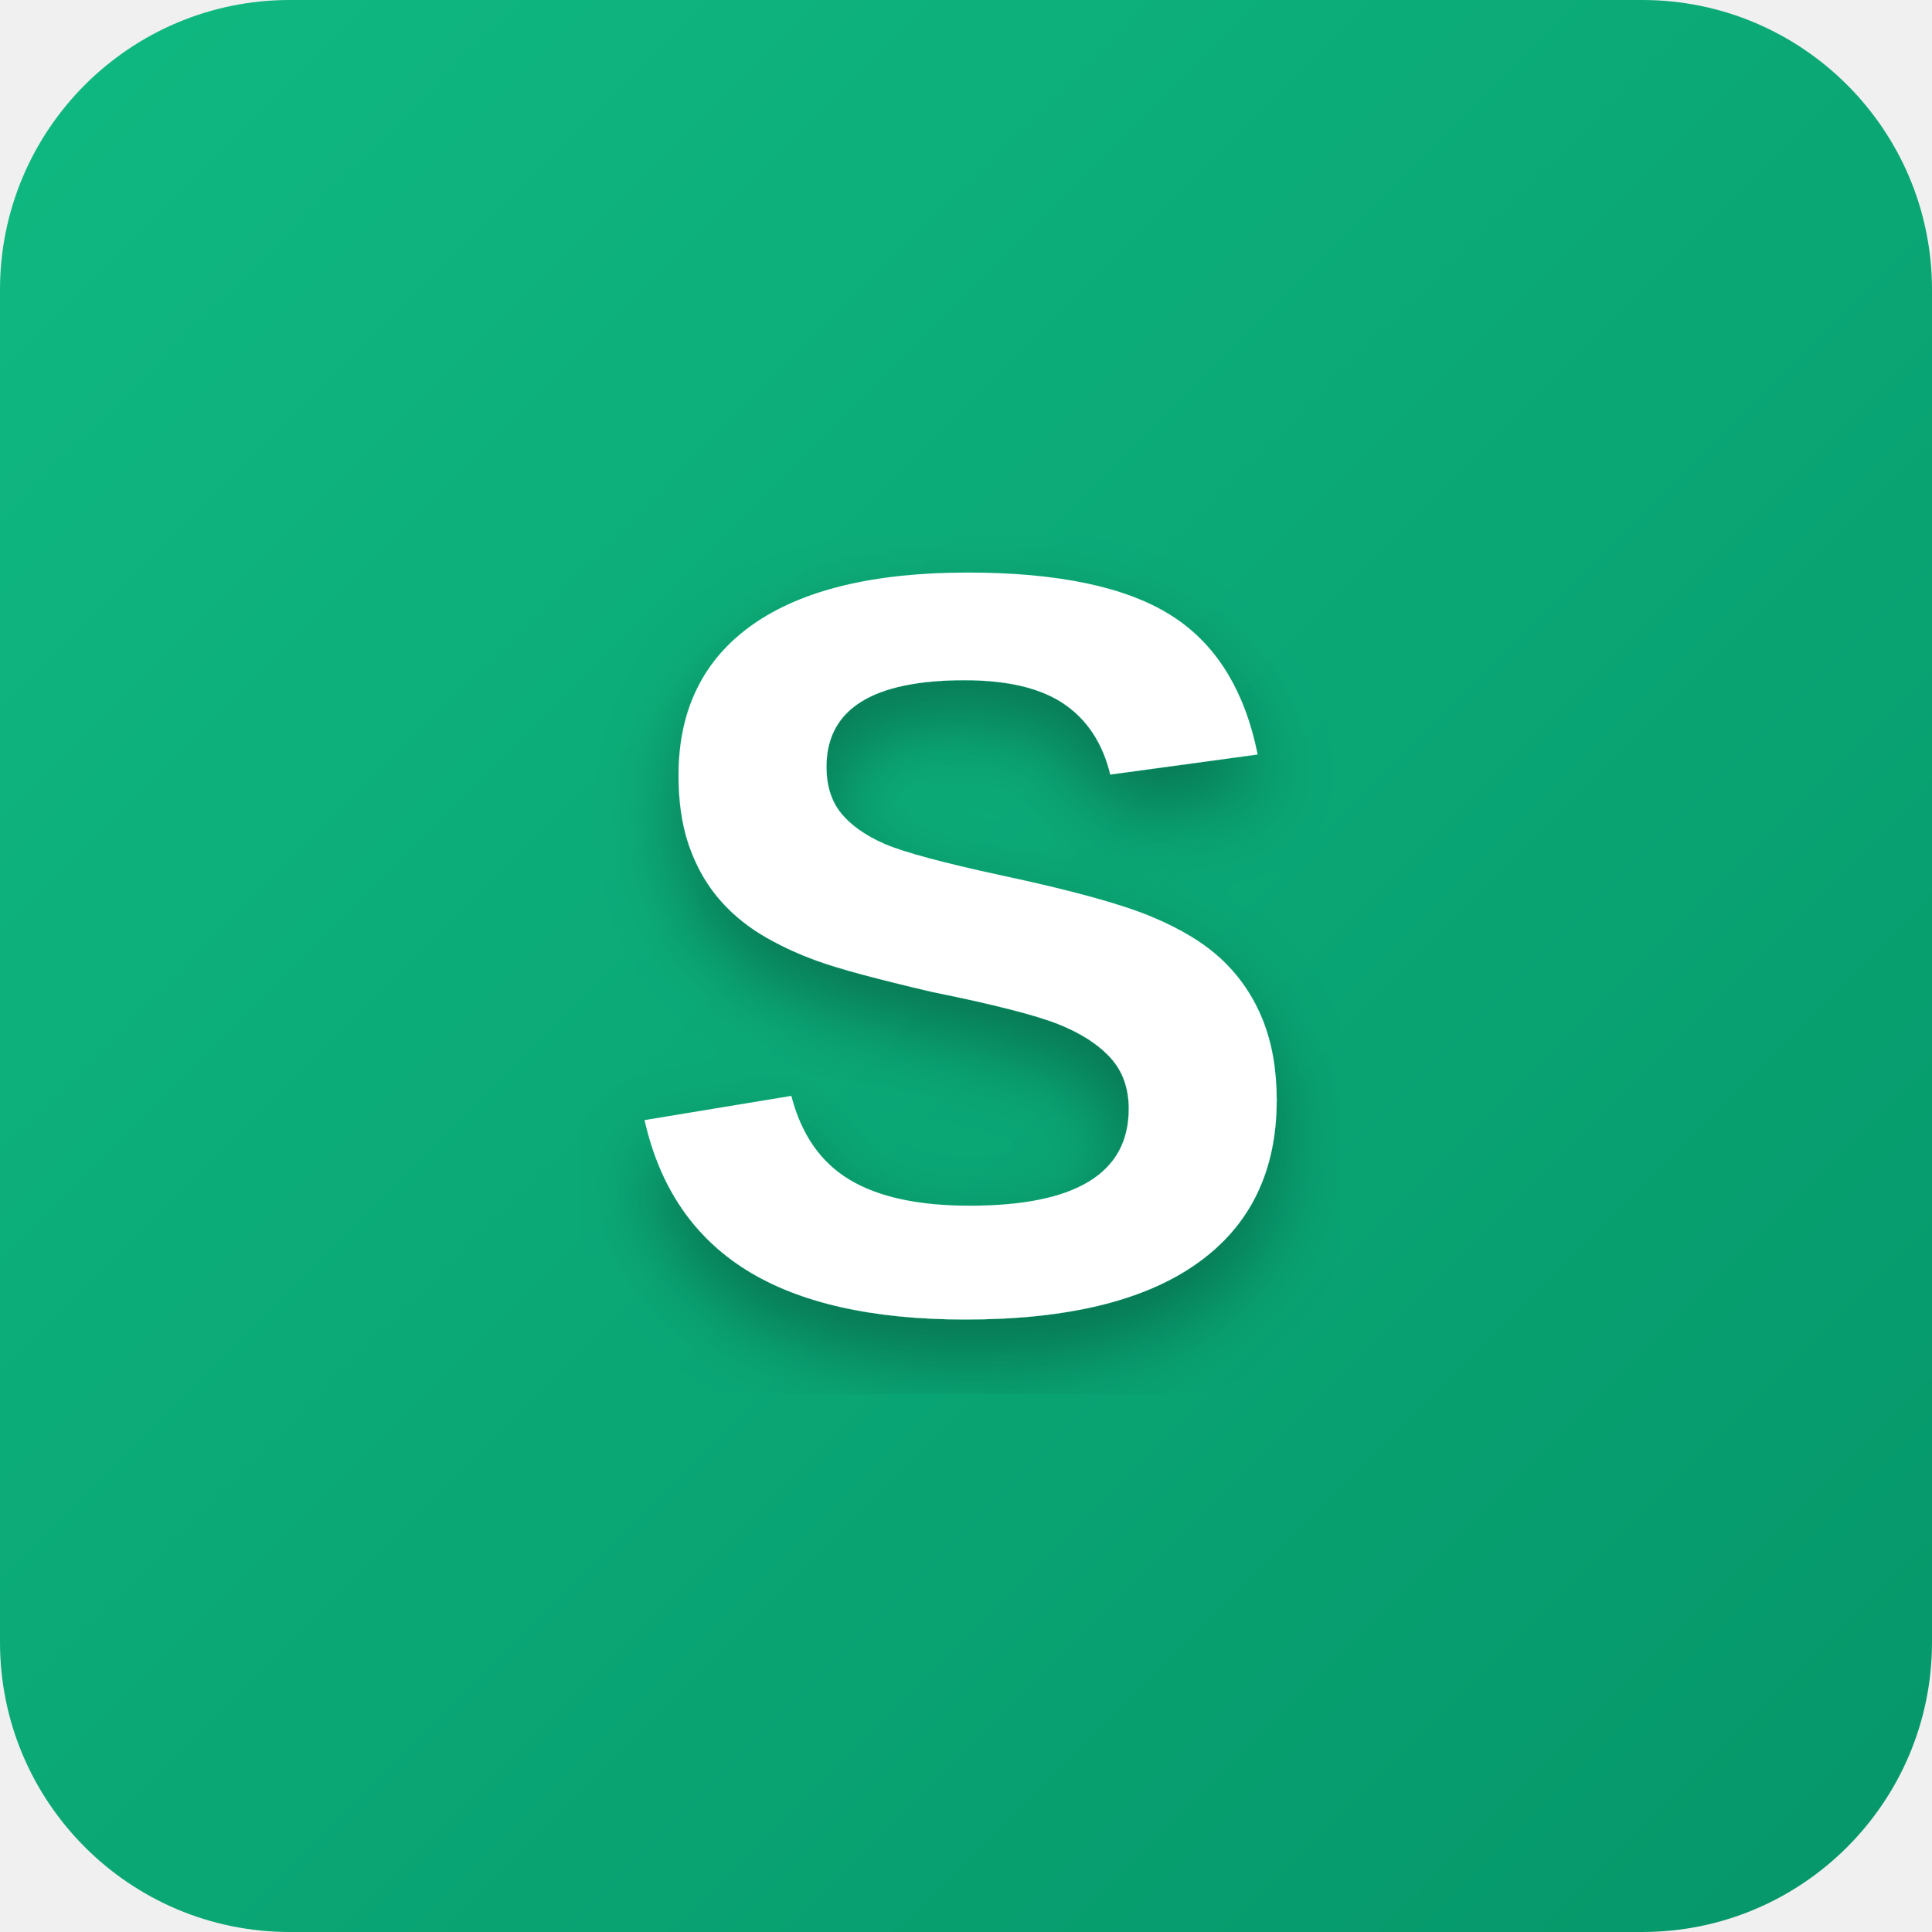
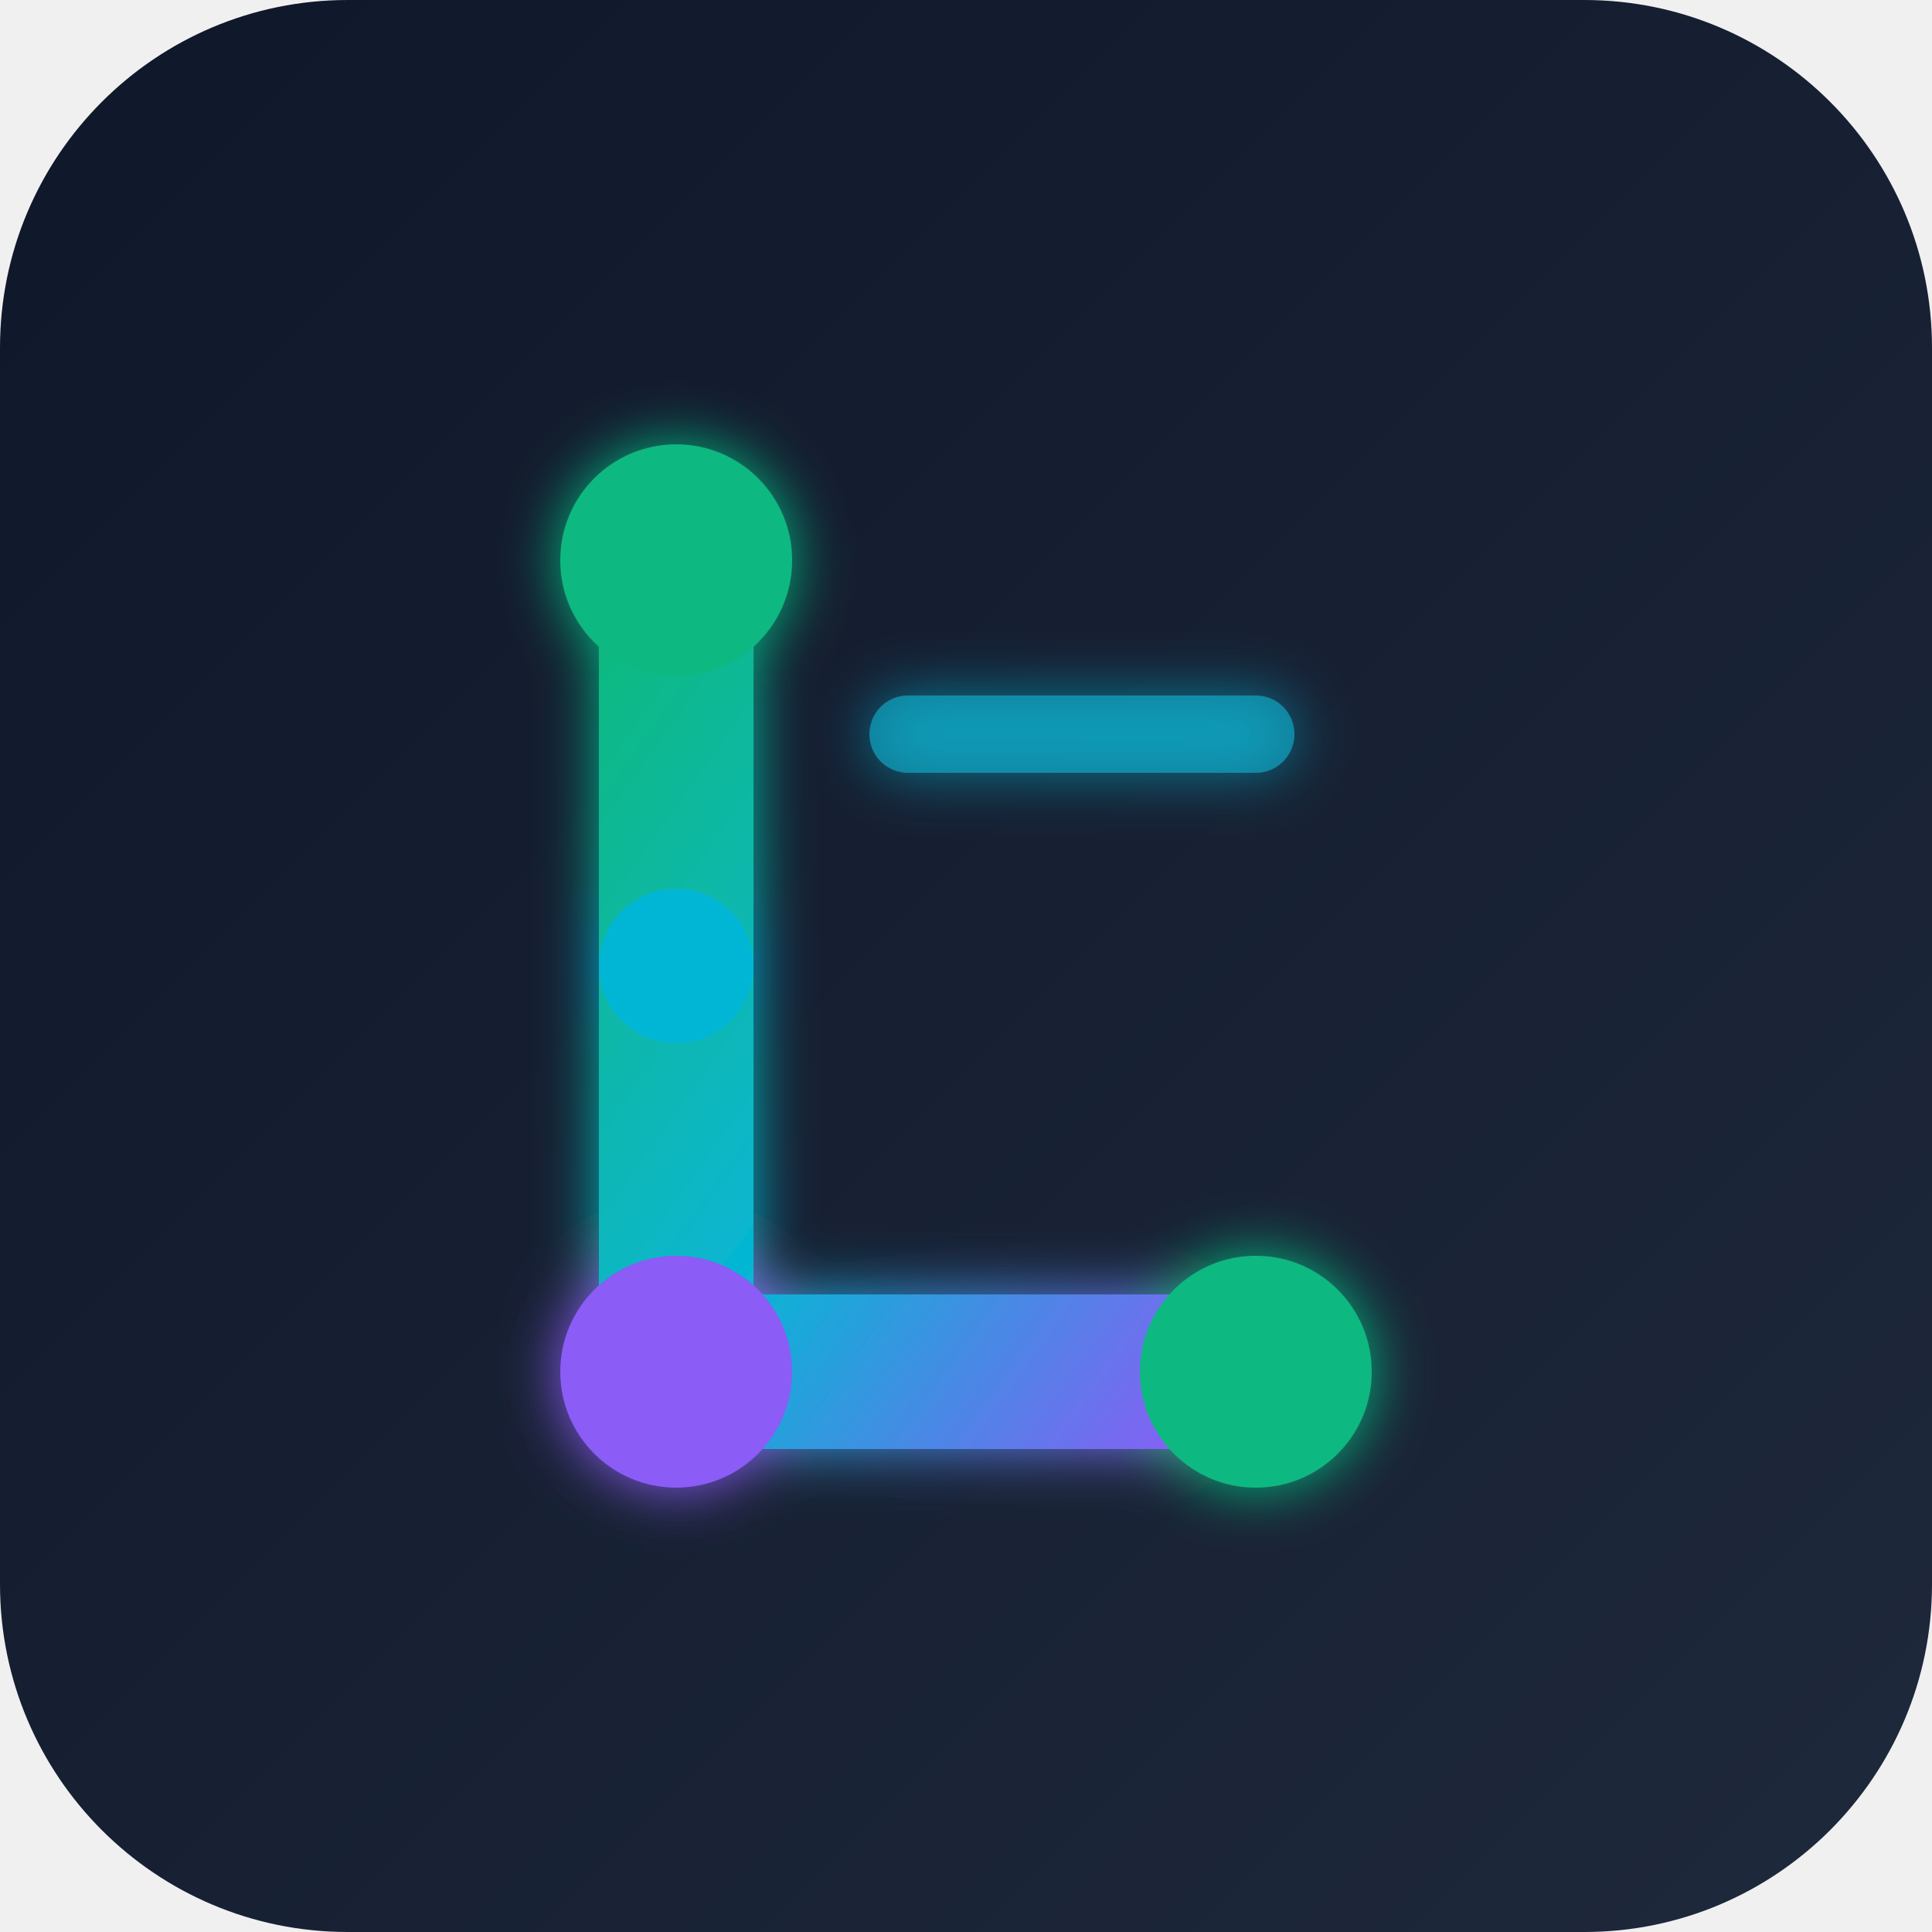
<svg xmlns="http://www.w3.org/2000/svg" width="152" height="152" viewBox="0 0 152 152">
  <defs>
-     <linearGradient id="grad152" x1="0%" y1="0%" x2="100%" y2="100%">
+     <linearGradient id="bgGrad152" x1="0%" y1="0%" x2="100%" y2="100%">
+       <stop offset="0%" style="stop-color:#0f172a;stop-opacity:1" />
+       <stop offset="100%" style="stop-color:#1e293b;stop-opacity:1" />
+     </linearGradient>
+     <linearGradient id="logoGrad152" x1="0%" y1="0%" x2="100%" y2="100%">
      <stop offset="0%" style="stop-color:#10b981;stop-opacity:1" />
-       <stop offset="100%" style="stop-color:#059669;stop-opacity:1" />
+       <stop offset="50%" style="stop-color:#06b6d4;stop-opacity:1" />
+       <stop offset="100%" style="stop-color:#8b5cf6;stop-opacity:1" />
    </linearGradient>
-     <filter id="shadow152">
-       <feDropShadow dx="0" dy="3.04" stdDeviation="3.04" flood-opacity="0.3" />
+     <filter id="glow152">
+       <feGaussianBlur stdDeviation="2.28" result="coloredBlur" />
+       <feMerge>
+         <feMergeNode in="coloredBlur" />
+         <feMergeNode in="SourceGraphic" />
+       </feMerge>
    </filter>
  </defs>
-   <rect width="152" height="152" rx="22.8" fill="url(#grad152)" />
-   <text x="50%" y="103" text-anchor="middle" fill="white" font-size="83" font-weight="bold" font-family="Arial, sans-serif" filter="url(#shadow152)">S</text>
+   <rect width="152" height="152" rx="27.36" fill="url(#bgGrad152)" />
+   <g transform="translate(30.4, 30.4)" filter="url(#glow152)">
+     <path d="M 22.8 13.68              L 22.8 77.52              L 68.4 77.52" stroke="url(#logoGrad152)" stroke-width="12.16" stroke-linecap="round" stroke-linejoin="round" fill="none" />
+     <circle cx="22.8" cy="13.68" r="9.12" fill="#10b981" />
+     <circle cx="22.8" cy="45.6" r="6.08" fill="#06b6d4" />
+     <circle cx="22.8" cy="77.52" r="9.12" fill="#8b5cf6" />
+     <circle cx="68.4" cy="77.52" r="9.12" fill="#10b981" />
+     <path d="M 41.04 27.36              L 68.4 27.36" stroke="#06b6d4" stroke-width="6.08" stroke-linecap="round" opacity="0.6" />
+   </g>
</svg>
